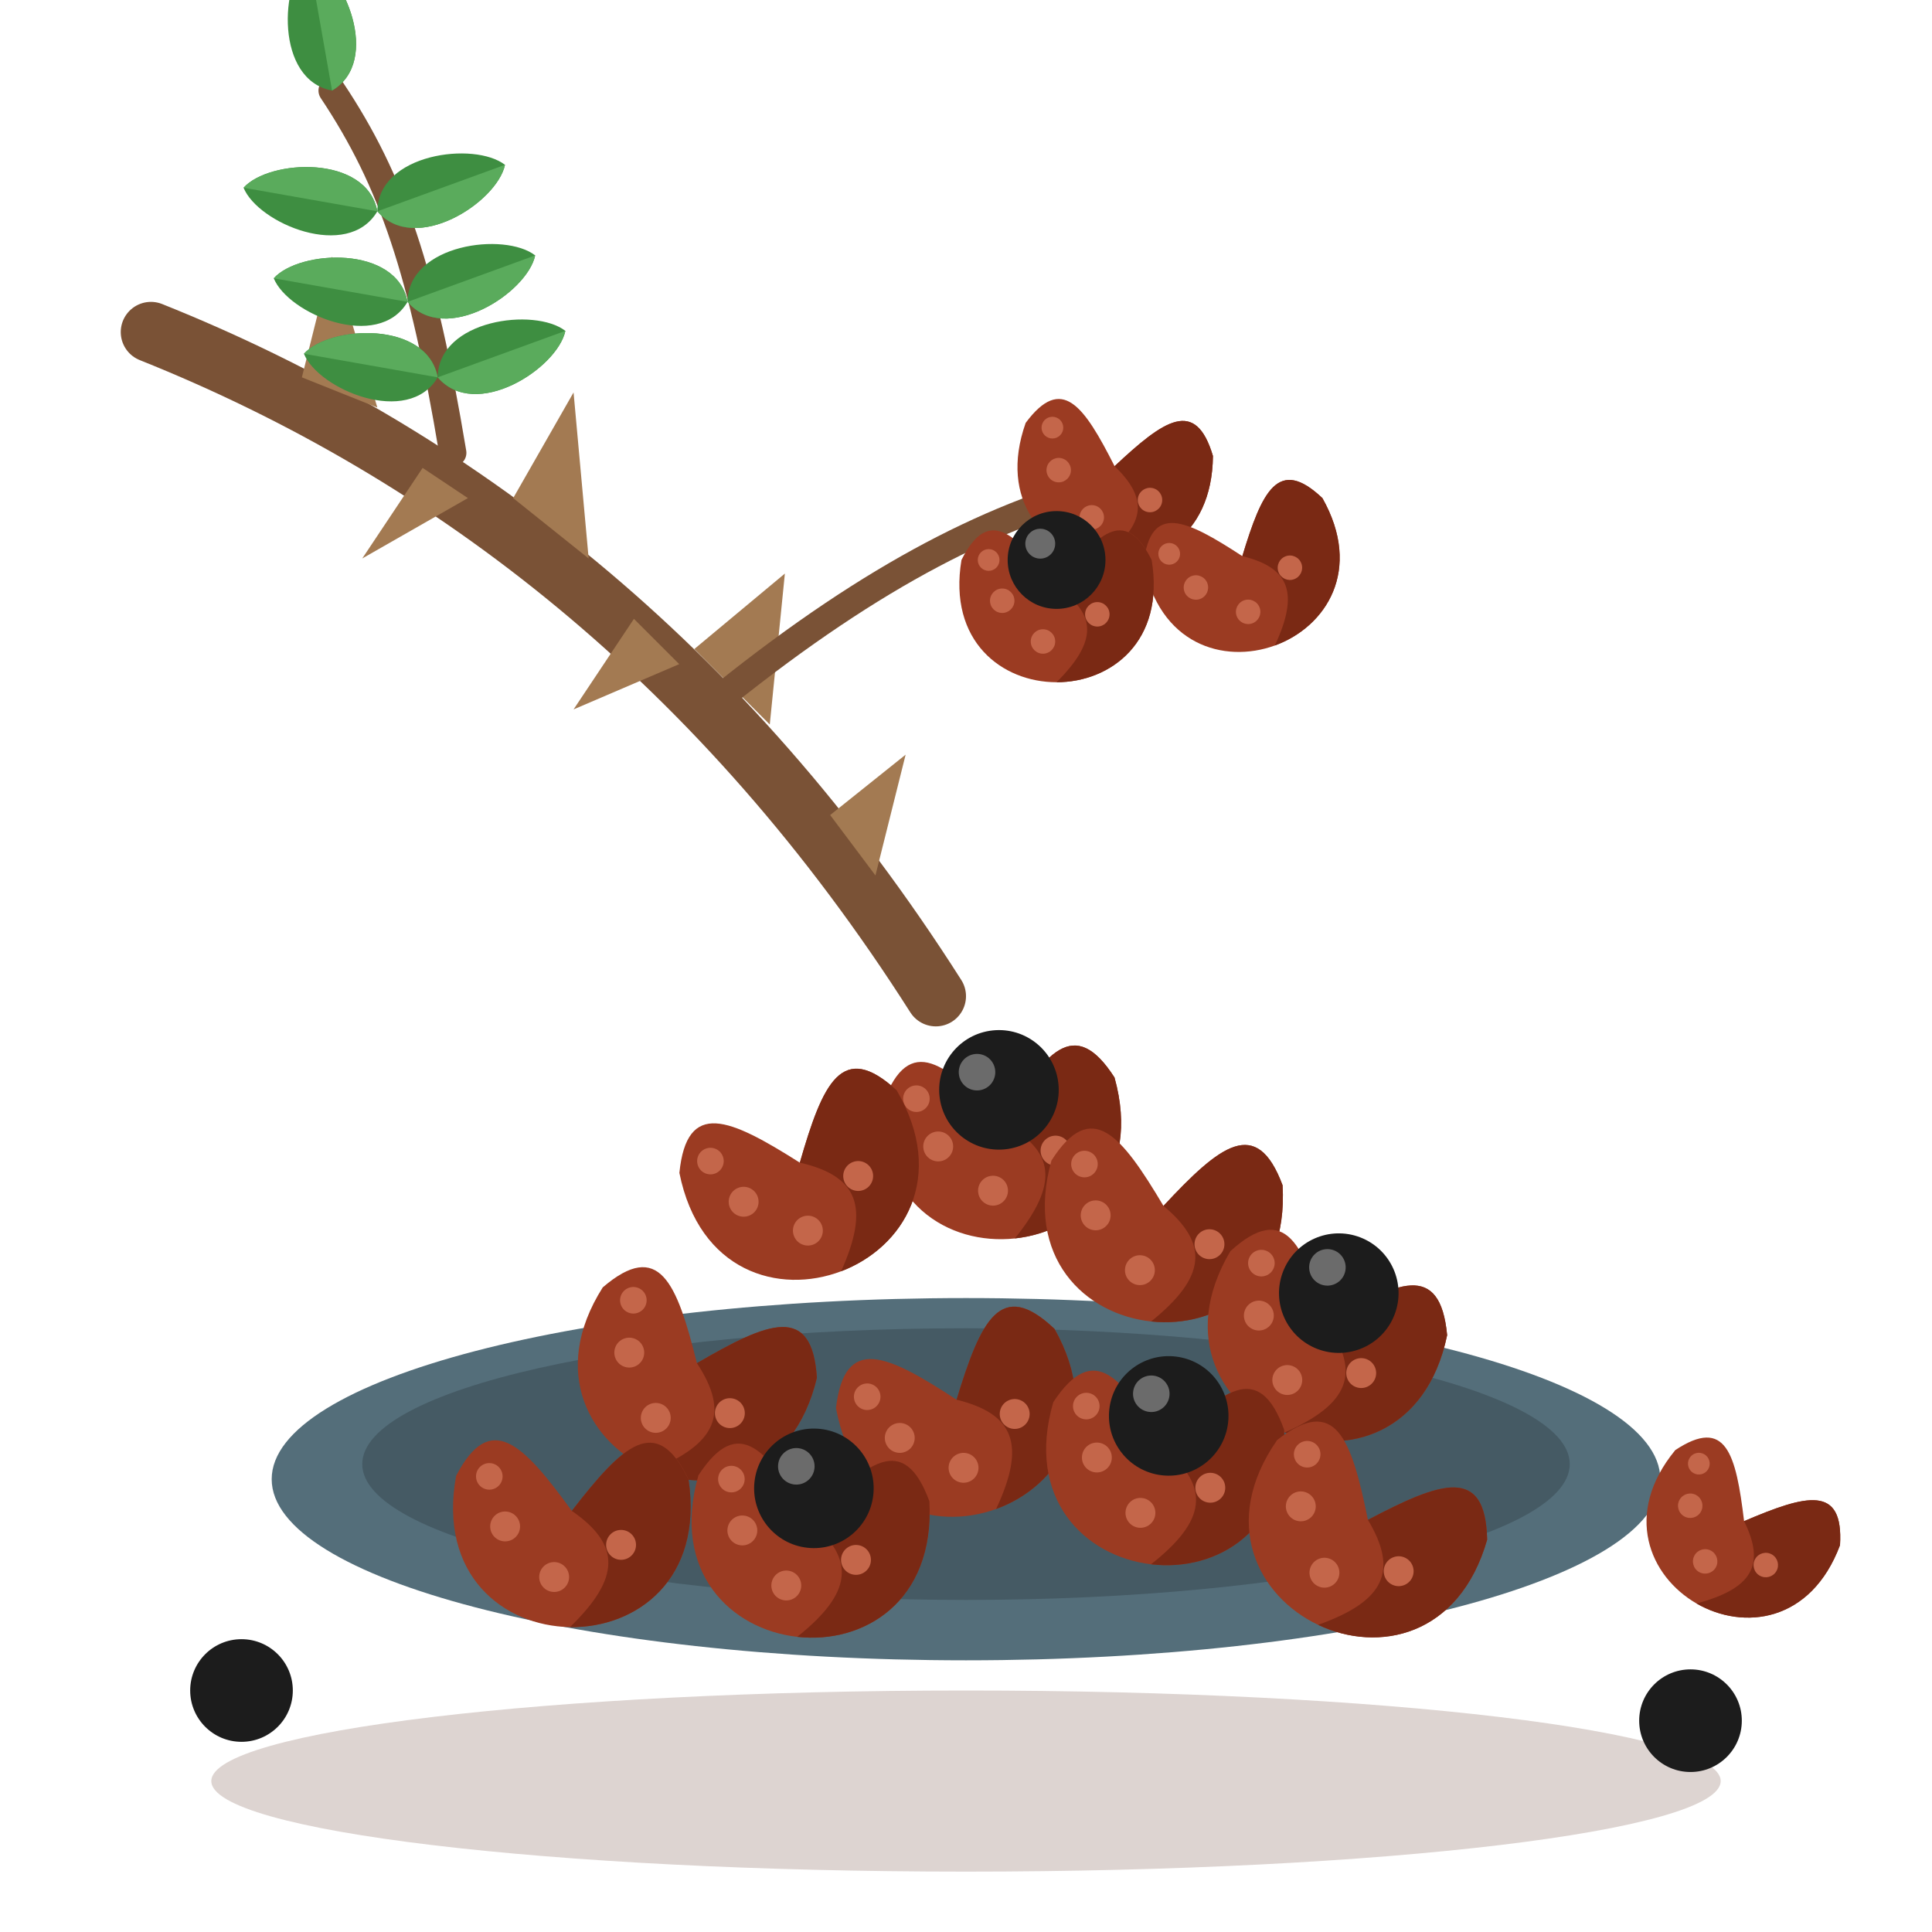
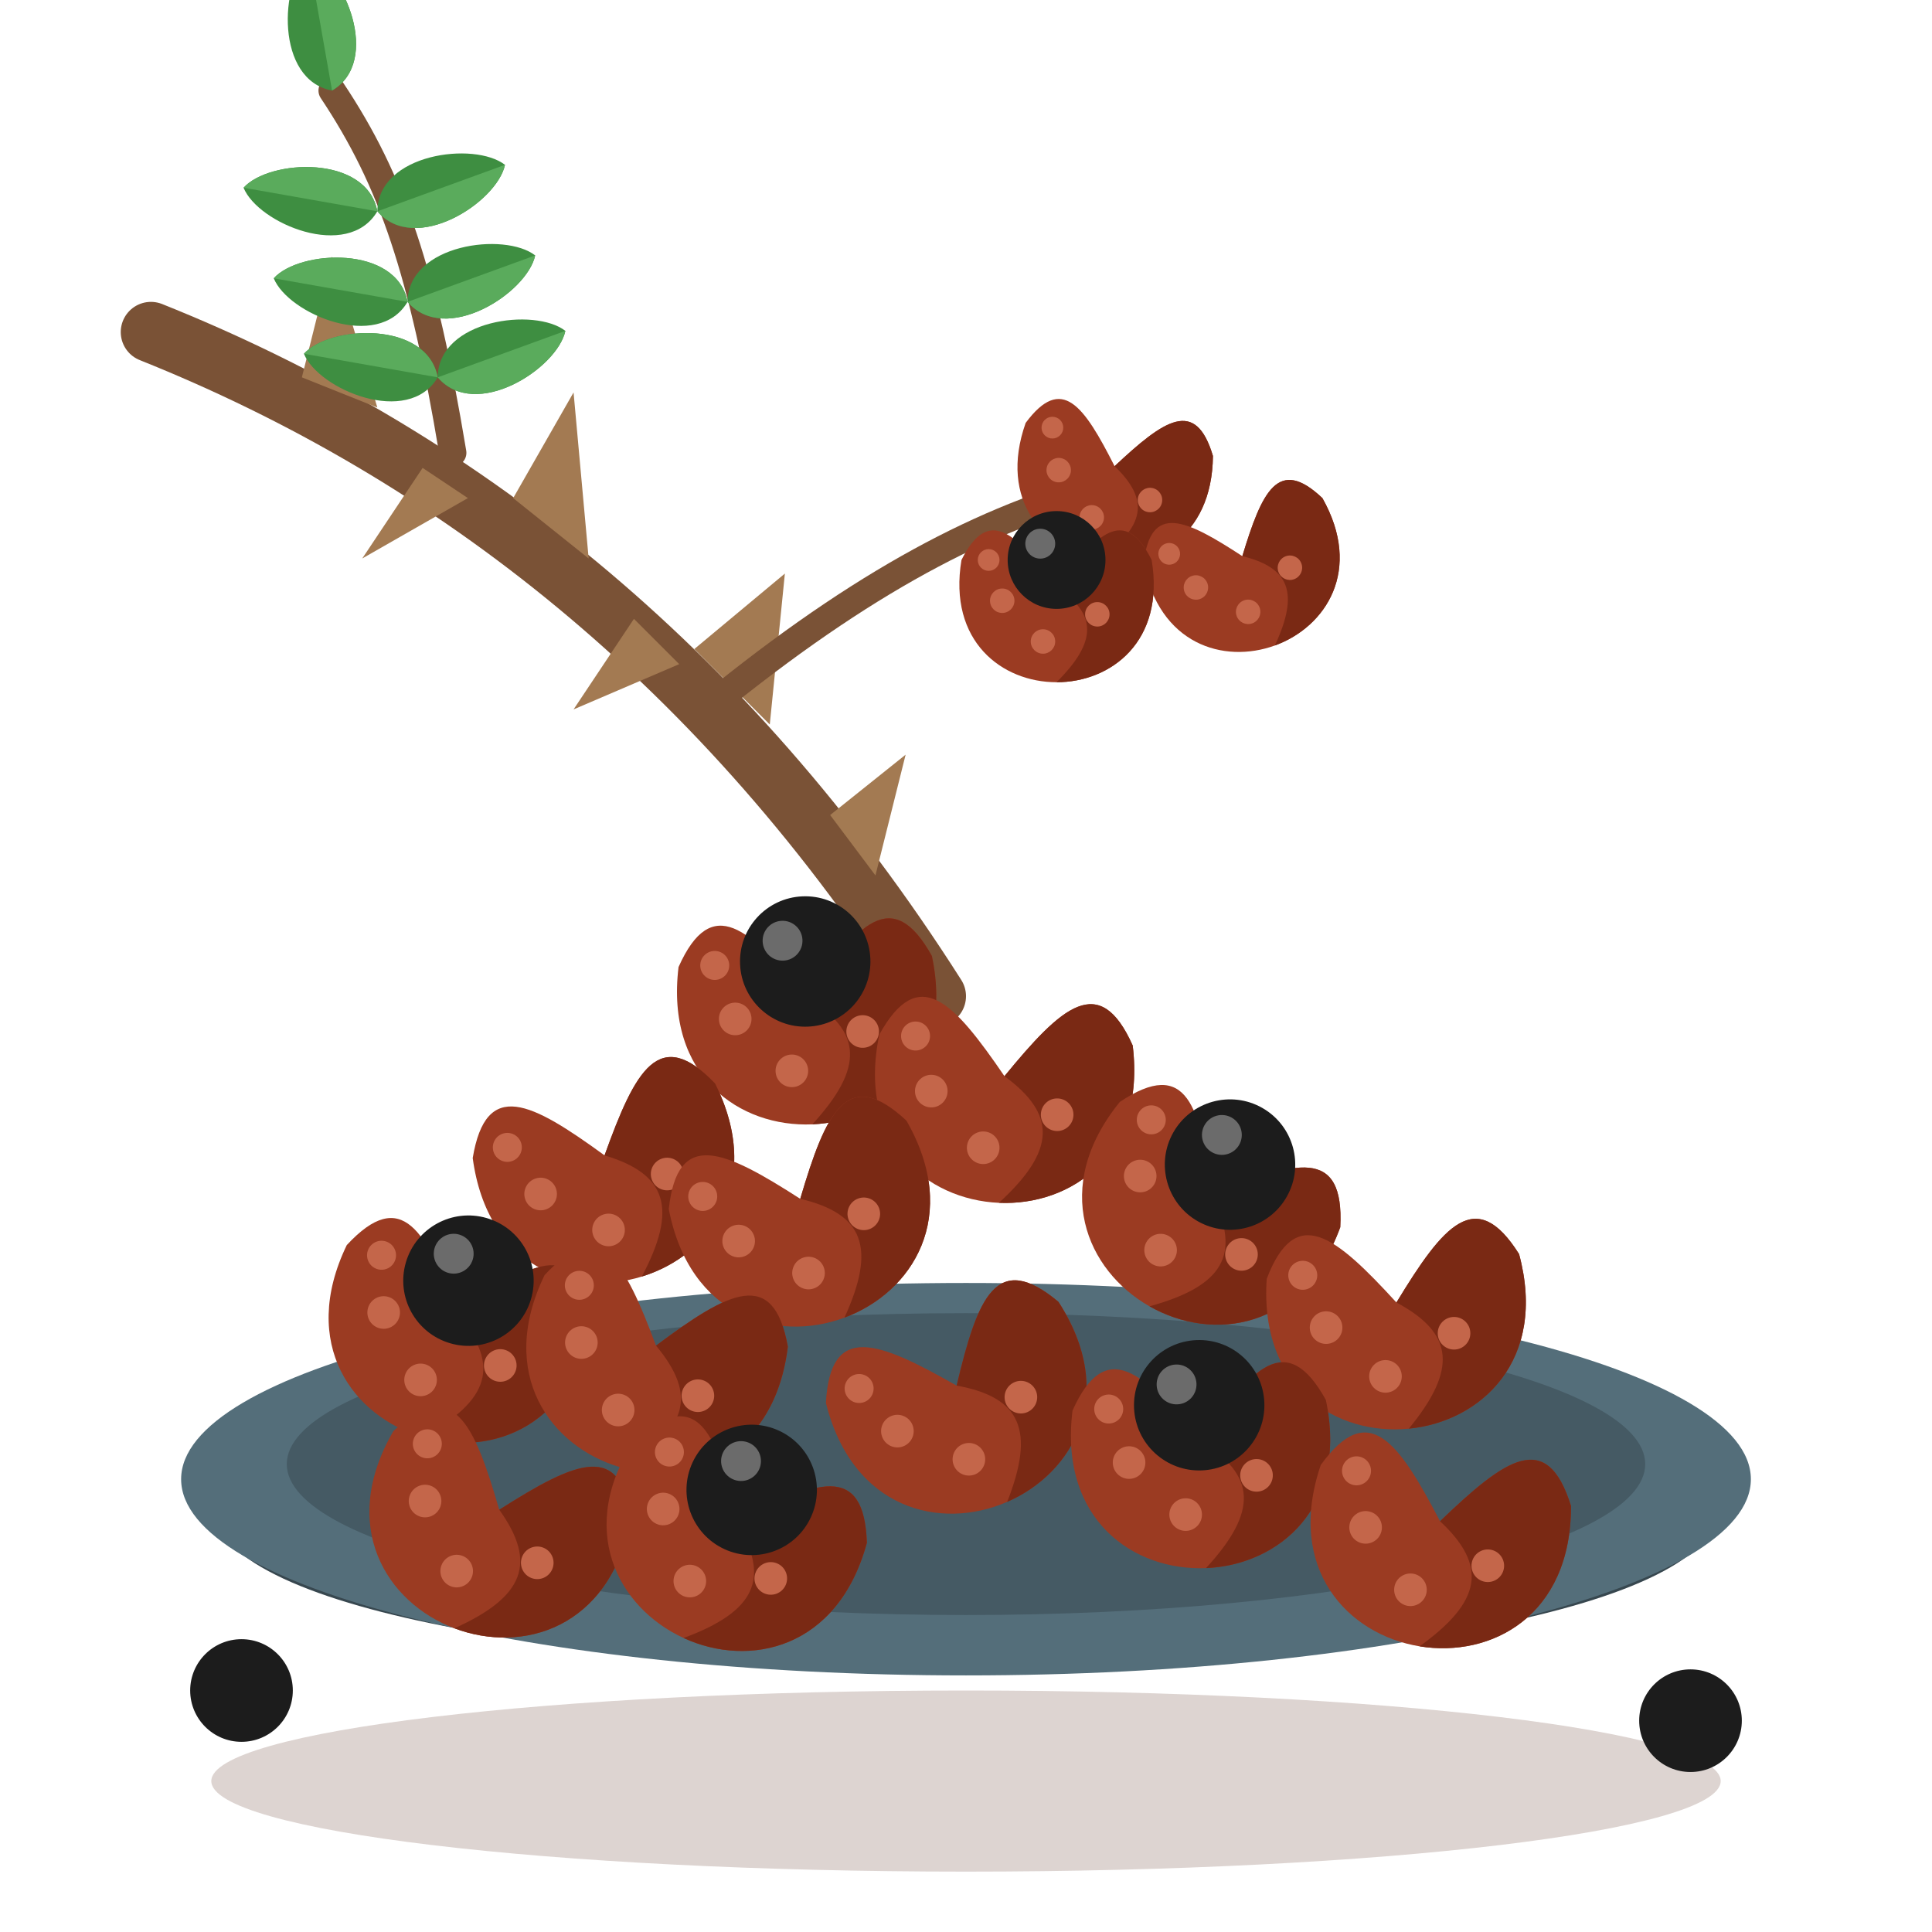
<svg xmlns="http://www.w3.org/2000/svg" viewBox="0 0 128 128">
  <defs>
    <g id="h">
      <path d="M-7 -1C-8 5 -4 8 0 8C4 8 8 5 7 -1C5 -5 3 -3 0 1C-3 -3 -5 -5 -7 -1Z" fill="#9b3b22" />
      <path d="M0 1C3 -3 5 -5 7 -1C8 5 4 8 0 8C3 5 3 3 0 1Z" fill="#7a2914" />
      <g fill="#c4664a">
        <circle cx="-4" cy="2" r=".9" />
        <circle cx="-1" cy="5" r=".9" />
        <circle cx="3" cy="3" r=".9" />
        <circle cx="-5" cy="-1" r=".8" />
      </g>
    </g>
    <g id="k">
      <use href="#h" />
      <circle cy="-1" r="3.6" fill="#1c1c1c" />
      <circle cx="-1.2" cy="-2.2" r="1.1" fill="#6b6b6b" />
    </g>
    <g id="lf">
      <path d="M0 0C-4 -1.5 -2.4 -8.5 0 -10C2.4 -8.5 4 -1.5 0 0Z" fill="#3e8e41" />
      <path d="M0 0C4 -1.5 2.4 -8.5 0 -10Z" fill="#5aab5c" />
    </g>
  </defs>
  <ellipse cx="64" cy="118" rx="50" ry="6" fill="#8d6e63" opacity=".3" />
  <path d="M10 22C30 30 48 44 62 66" stroke="#7a5236" stroke-width="4" fill="none" stroke-linecap="round" />
  <path d="M20 25L22 17 25 27ZM34 33L38 26 39 37ZM46 43L52 38 51 48ZM28 31L24 37 31 33ZM42 41L38 47 45 44ZM55 54L60 50 58 58Z" fill="#a37a52" />
  <path d="M30 30C28 18 26 12 22 6" stroke="#7a5236" stroke-width="1.8" fill="none" stroke-linecap="round" />
  <use href="#lf" transform="translate(27 20) rotate(-80) scale(0.9)" />
  <use href="#lf" transform="translate(27 20) rotate(70) scale(0.9)" />
  <use href="#lf" transform="translate(25 14) rotate(-80) scale(0.9)" />
  <use href="#lf" transform="translate(25 14) rotate(70) scale(0.9)" />
  <use href="#lf" transform="translate(29 25) rotate(-80) scale(0.9)" />
  <use href="#lf" transform="translate(29 25) rotate(70) scale(0.9)" />
  <use href="#lf" transform="translate(22 6) rotate(-10) scale(0.9)" />
  <path d="M48 46C58 38 66 34 74 32" stroke="#7a5236" stroke-width="1.8" fill="none" stroke-linecap="round" />
  <use href="#h" transform="translate(74 30) rotate(10) scale(0.9)" />
  <use href="#h" transform="translate(82 36) rotate(-20) scale(0.9)" />
  <use href="#k" transform="translate(70 38) scale(0.9)" />
-   <path d="M24 102C26 112 102 112 104 102Z" fill="#37474f" />
-   <ellipse cx="64" cy="98" rx="46" ry="12" fill="#546e7a" />
-   <ellipse cx="64" cy="97" rx="40" ry="9" fill="#455a64" />
-   <use href="#k" transform="translate(66.3 73.3) rotate(-6.1) scale(1.1)" />
-   <use href="#h" transform="translate(52.6 76) rotate(-20.8) scale(1.1)" />
-   <use href="#h" transform="translate(77.2 78.8) rotate(6.1) scale(1.1)" />
-   <use href="#k" transform="translate(88.3 86.7) rotate(21.2) scale(1.1)" />
-   <use href="#h" transform="translate(46.6 89.3) rotate(22.9) scale(1.1)" />
-   <use href="#h" transform="translate(63 91.7) rotate(-19.9) scale(1.1)" />
-   <use href="#k" transform="translate(77.3 94.9) rotate(6.8) scale(1.1)" />
-   <use href="#h" transform="translate(37.9 99) rotate(0.9) scale(1.1)" />
-   <use href="#h" transform="translate(91.1 99.7) rotate(25.4) scale(1.1)" />
-   <use href="#k" transform="translate(53.8 99.7) rotate(6.4) scale(1.1)" />
+   <path d="M14 100C16 114 112 114 114 100Z" fill="#37474f" />
+   <ellipse cx="64" cy="98" rx="52" ry="13" fill="#546e7a" />
+   <ellipse cx="64" cy="97" rx="45" ry="10" fill="#455a64" />
+   <use href="#k" transform="translate(53.4 64.9) rotate(-2.5) scale(1.2)" />
+   <use href="#h" transform="translate(66.6 70.1) rotate(2.5) scale(1.2)" />
+   <use href="#h" transform="translate(39.7 75.4) rotate(-17.1) scale(1.2)" />
+   <use href="#k" transform="translate(80.9 78.2) rotate(29.6) scale(1.2)" />
+   <use href="#h" transform="translate(52.6 78.3) rotate(-20.4) scale(1.2)" />
+   <use href="#h" transform="translate(92.4 85.1) rotate(-5.6) scale(1.2)" />
+   <use href="#k" transform="translate(30.7 86) rotate(16.3) scale(1.2)" />
+   <use href="#h" transform="translate(43.8 88) rotate(16.4) scale(1.2)" />
+   <use href="#h" transform="translate(62.9 90.7) rotate(-23.5) scale(1.2)" />
+   <use href="#k" transform="translate(79.5 94.3) rotate(-2.4) scale(1.2)" />
+   <use href="#h" transform="translate(33.5 98.9) rotate(20.7) scale(1.2)" />
+   <use href="#h" transform="translate(95.6 99.6) rotate(9.3) scale(1.2)" />
+   <use href="#k" transform="translate(49.3 99.8) rotate(24.7) scale(1.2)" />
  <circle cx="16" cy="112" r="3.4" fill="#1c1c1c" />
  <circle cx="112" cy="114" r="3.4" fill="#1c1c1c" />
-   <use href="#h" transform="translate(116 100) rotate(30) scale(0.9)" />
</svg>
